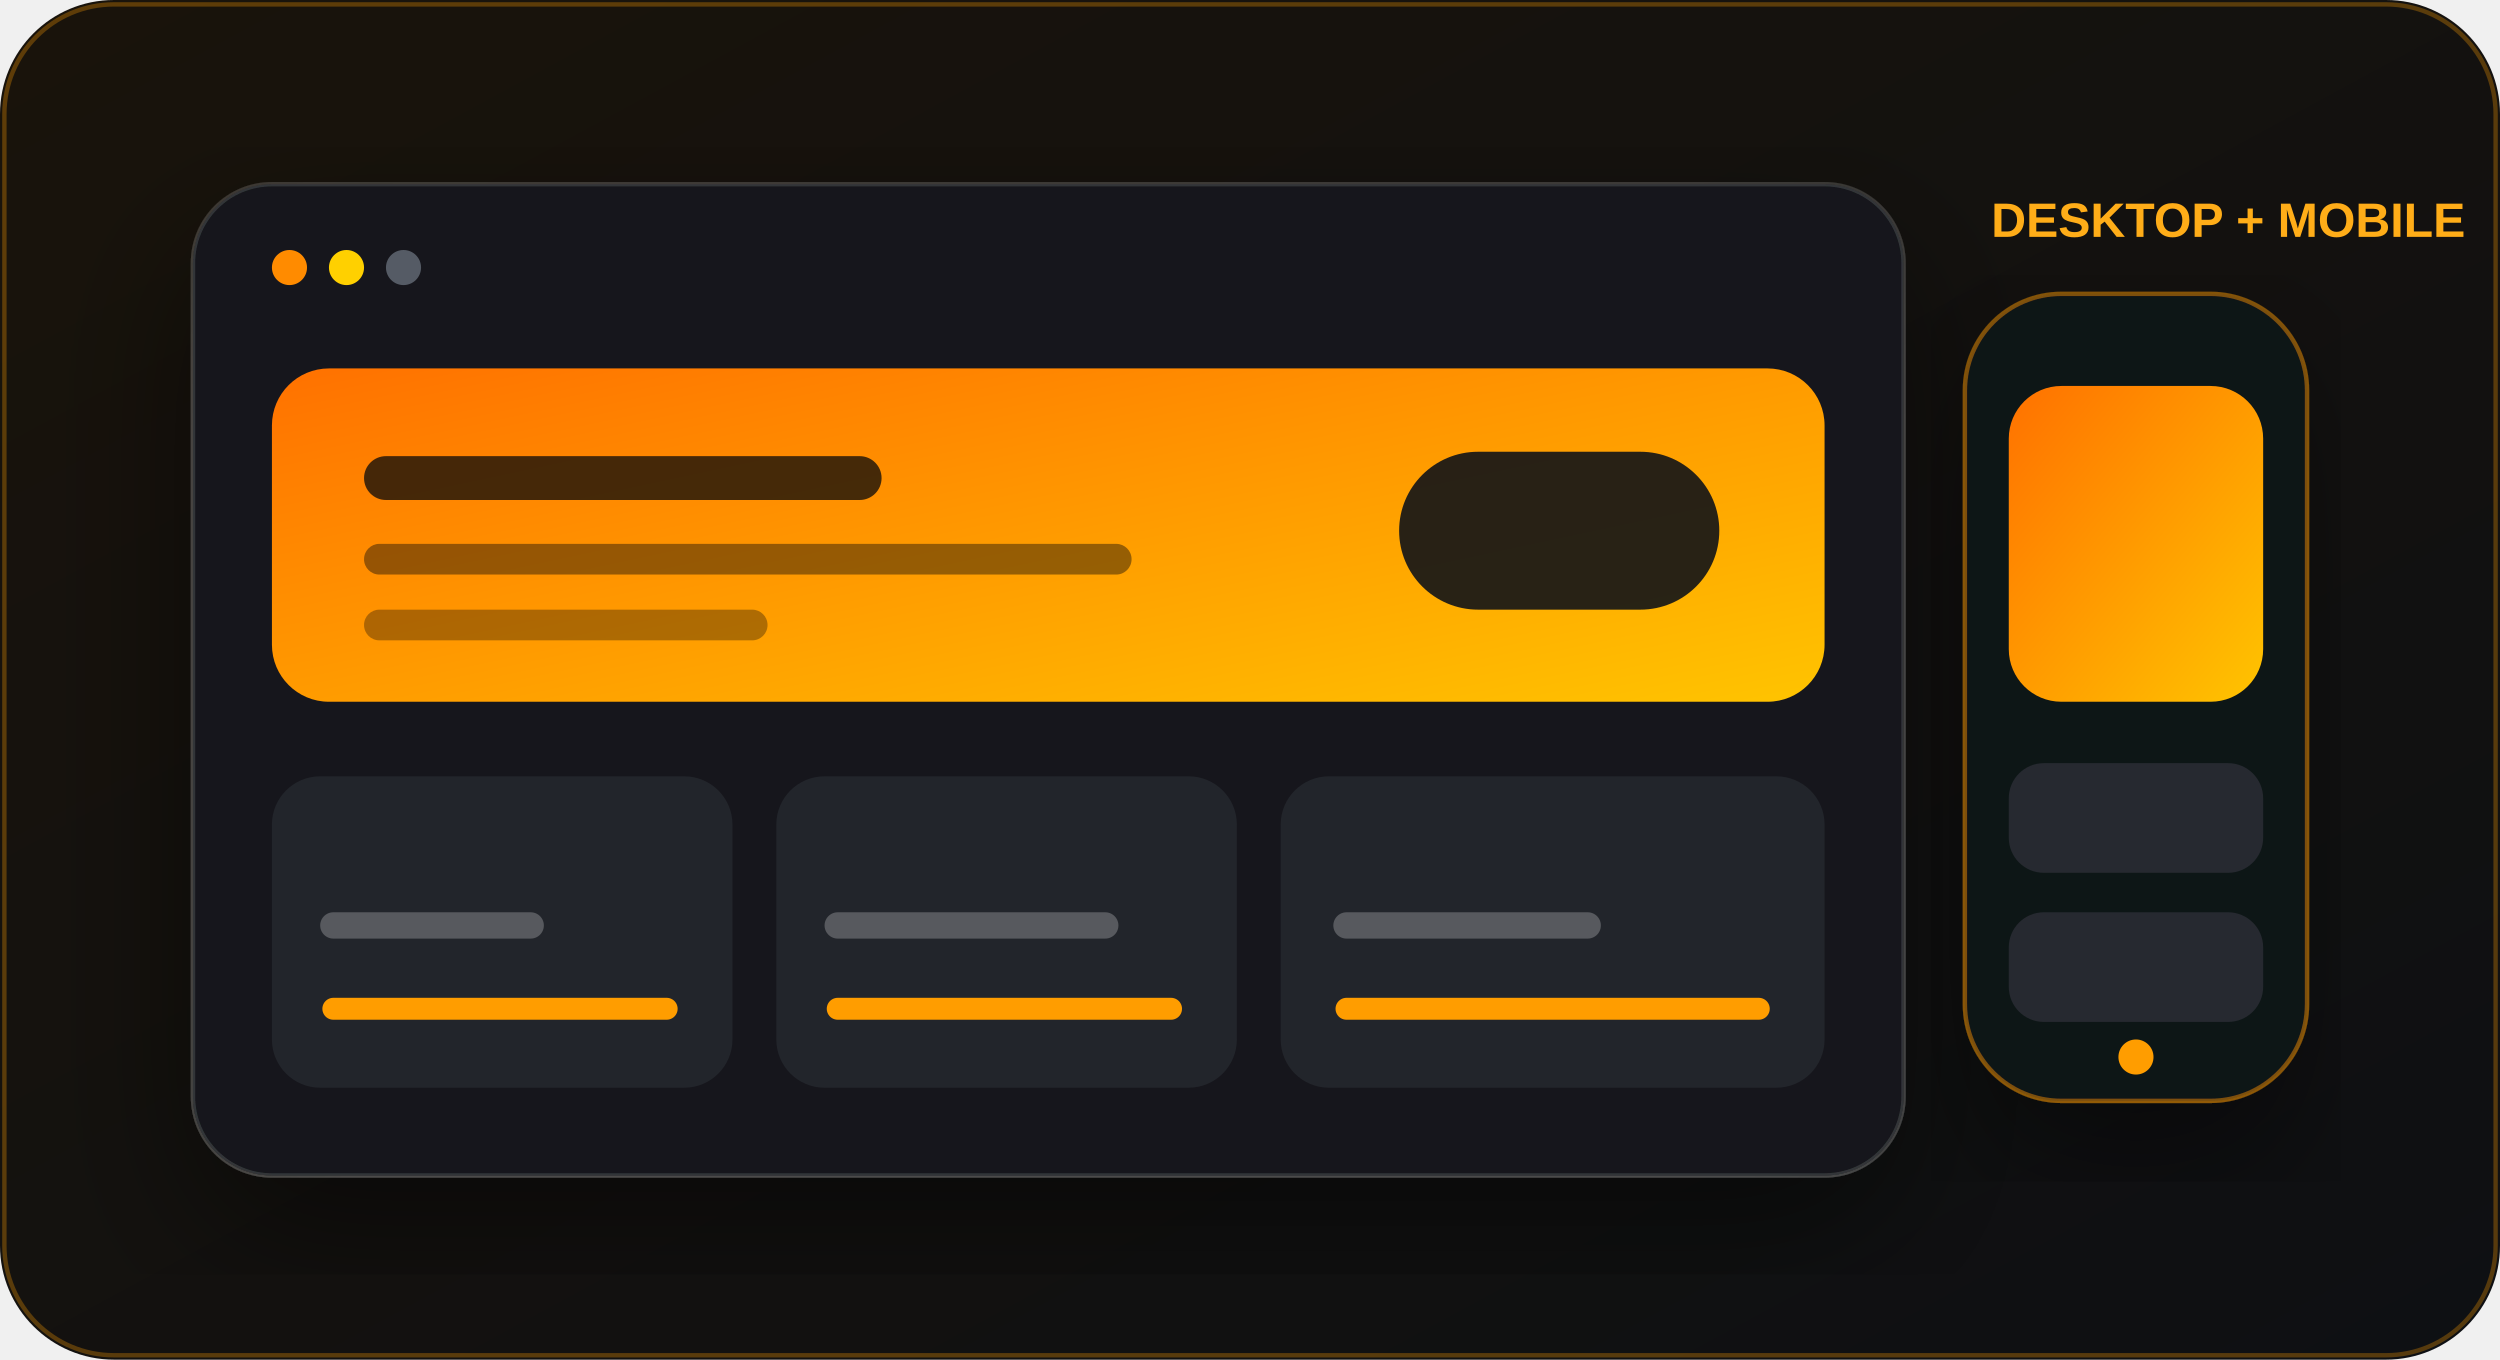
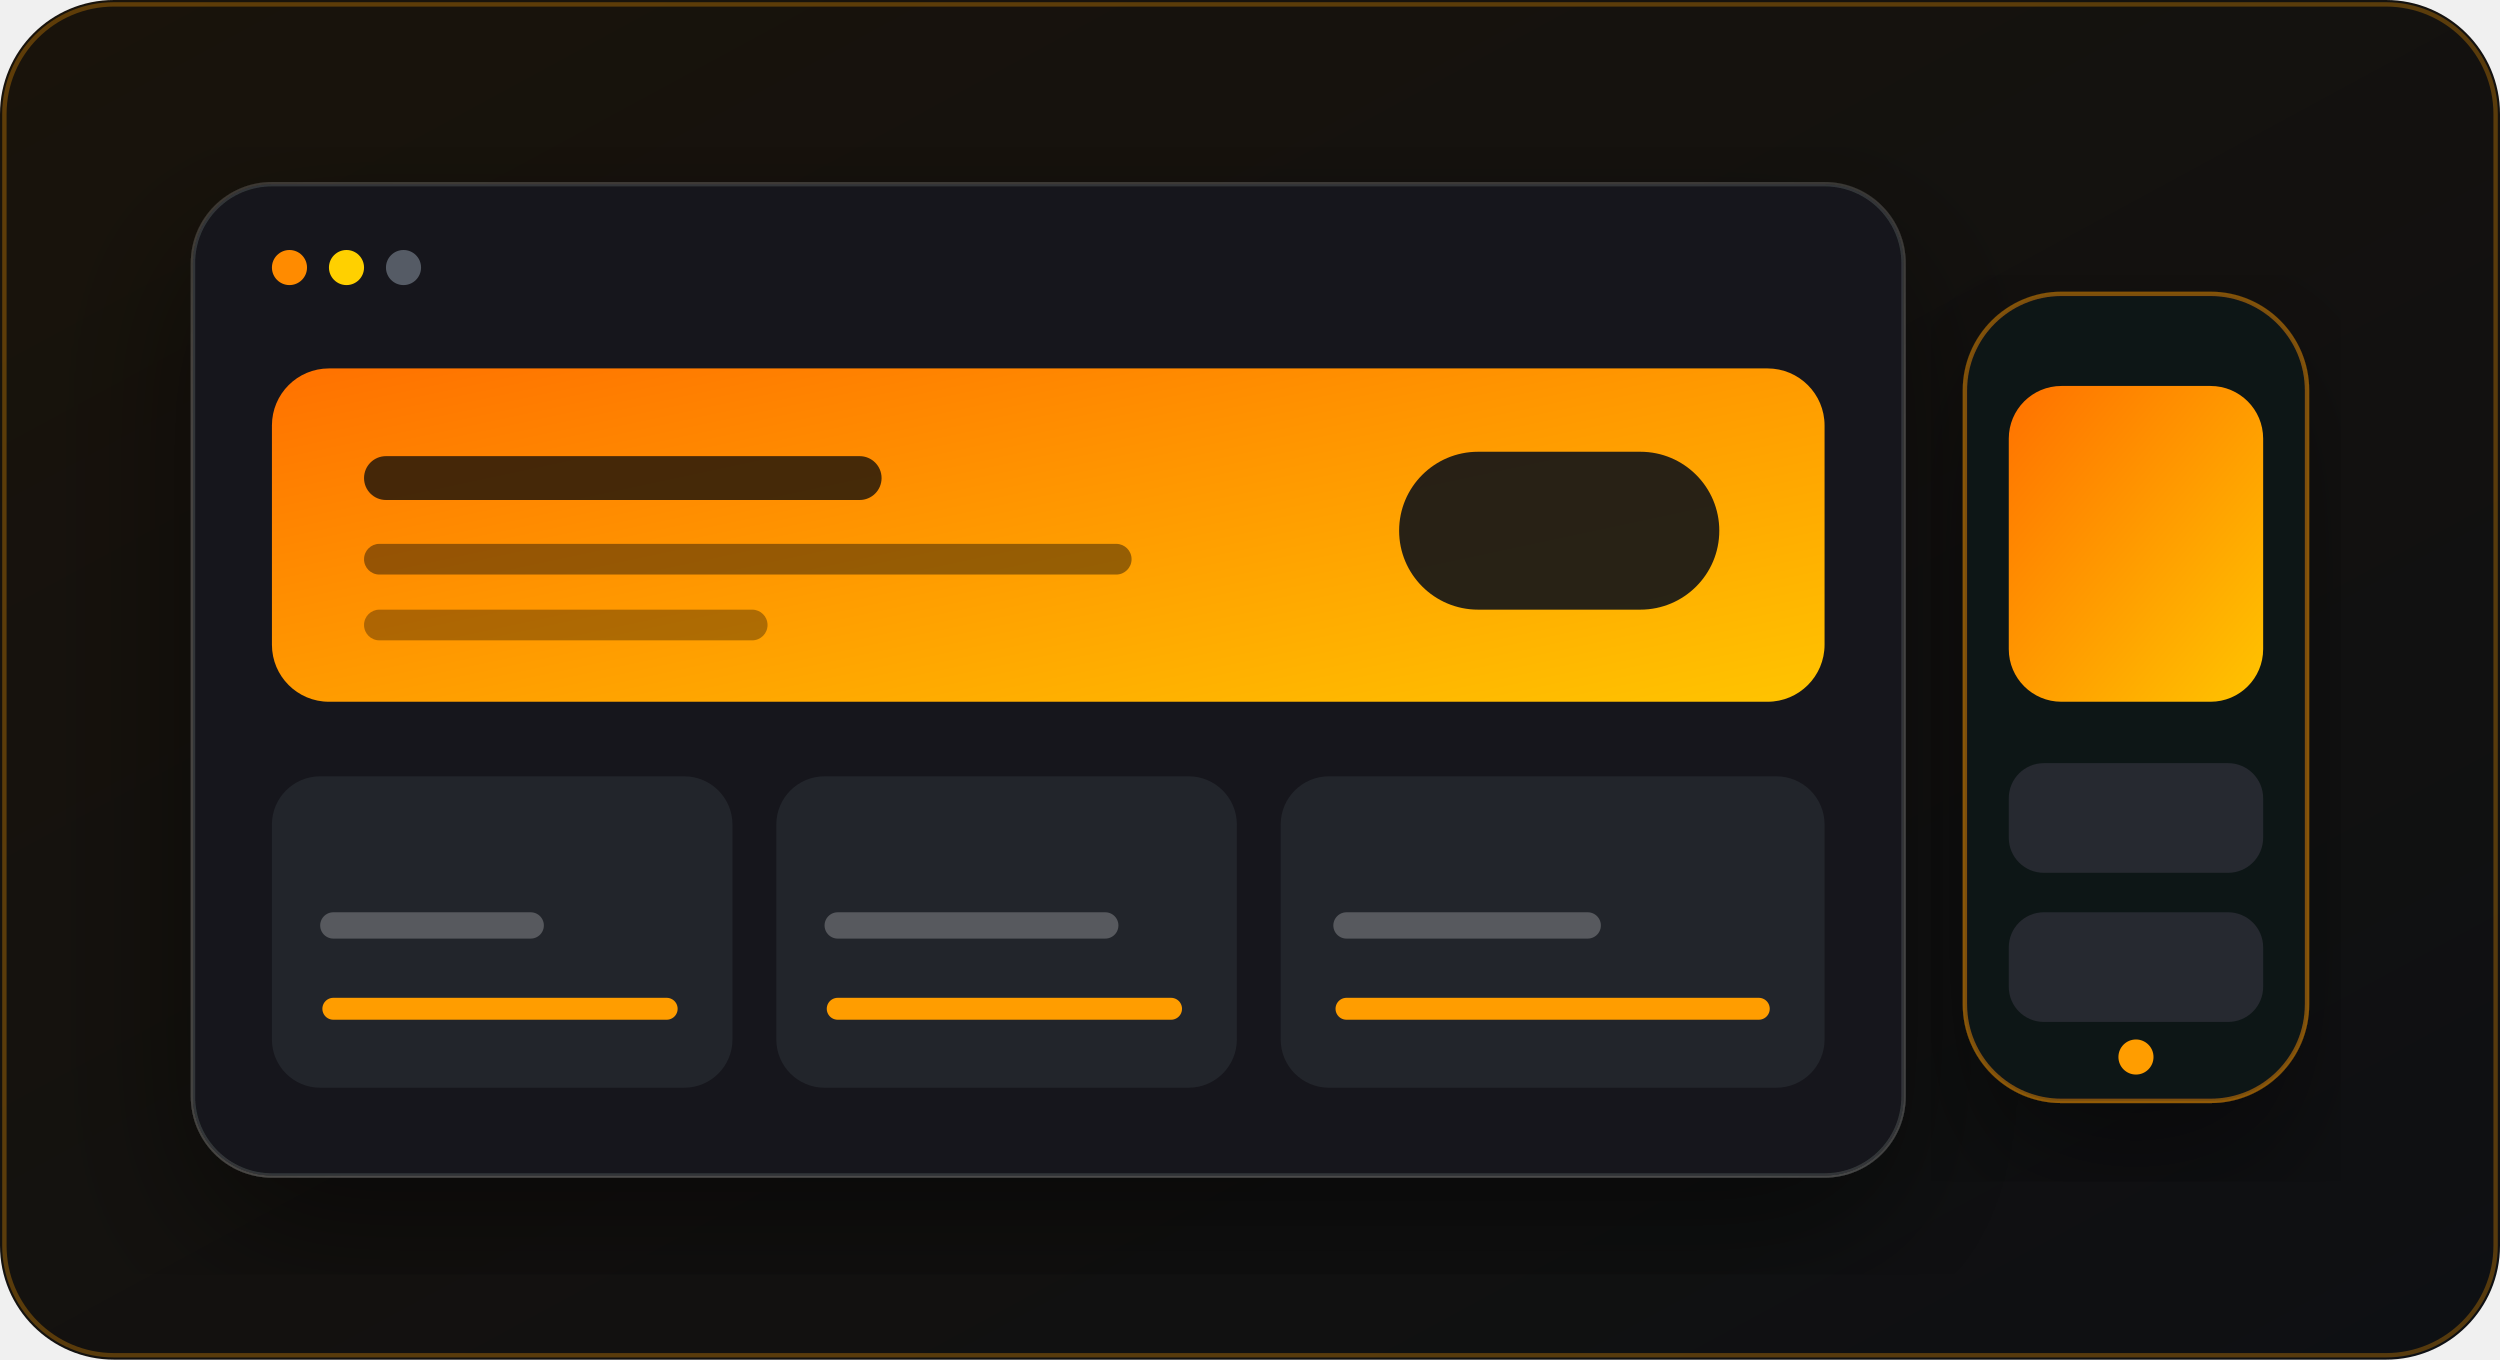
<svg xmlns="http://www.w3.org/2000/svg" width="570" height="310" viewBox="0 0 570 310">
  <defs>
    <linearGradient id="bg" x1="0" y1="0" x2="1" y2="1">
      <stop stop-color="#19130b" />
      <stop offset="1" stop-color="#0e1013" />
    </linearGradient>
    <linearGradient id="hero" x1="0" y1="0" x2="1" y2="1">
      <stop stop-color="#ff7100" />
      <stop offset="1" stop-color="#ffc400" />
    </linearGradient>
    <filter id="s">
      <feDropShadow dx="0" dy="14" stdDeviation="18" flood-color="#000" flood-opacity=".48" />
    </filter>
  </defs>
  <rect width="570" height="310" rx="26" fill="url(#bg)" />
  <rect x="1" y="1" width="568" height="308" rx="25" fill="none" stroke="#ff9d00" stroke-opacity=".3" />
  <rect x="44" y="42" width="390" height="226" rx="18" fill="#15171b" stroke="#fff" stroke-opacity=".13" filter="url(#s)" />
  <circle cx="66" cy="61" r="4" fill="#ff8b00" />
  <circle cx="79" cy="61" r="4" fill="#ffd000" />
  <circle cx="92" cy="61" r="4" fill="#555b65" />
  <rect x="62" y="84" width="354" height="76" rx="13" fill="url(#hero)" />
  <rect x="83" y="104" width="118" height="10" rx="5" fill="#17110a" fill-opacity=".8" />
  <rect x="83" y="124" width="175" height="7" rx="3.5" fill="#17110a" fill-opacity=".45" />
  <rect x="83" y="139" width="92" height="7" rx="3.5" fill="#17110a" fill-opacity=".35" />
  <rect x="319" y="103" width="73" height="36" rx="18" fill="#111318" fill-opacity=".9" />
  <rect x="62" y="177" width="105" height="71" rx="11" fill="#22252b" />
  <rect x="177" y="177" width="105" height="71" rx="11" fill="#22252b" />
  <rect x="292" y="177" width="124" height="71" rx="11" fill="#22252b" />
  <path d="M76 230h76M191 230h76M307 230h94" stroke="#ff9d00" stroke-width="5" stroke-linecap="round" />
  <path d="M76 211h45M191 211h61M307 211h55" stroke="#fff" stroke-opacity=".24" stroke-width="6" stroke-linecap="round" />
  <rect x="448" y="67" width="78" height="184" rx="22" fill="#111318" stroke="#ff9d00" stroke-opacity=".45" filter="url(#s)" />
  <rect x="458" y="88" width="58" height="72" rx="12" fill="url(#hero)" />
  <rect x="458" y="174" width="58" height="25" rx="8" fill="#262930" />
  <rect x="458" y="208" width="58" height="25" rx="8" fill="#262930" />
  <circle cx="487" cy="241" r="4" fill="#ff9d00" />
-   <text x="454" y="54" fill="#ffad18" font-family="Arial,sans-serif" font-size="11" font-weight="700">DESKTOP + MOBILE</text>
</svg>
